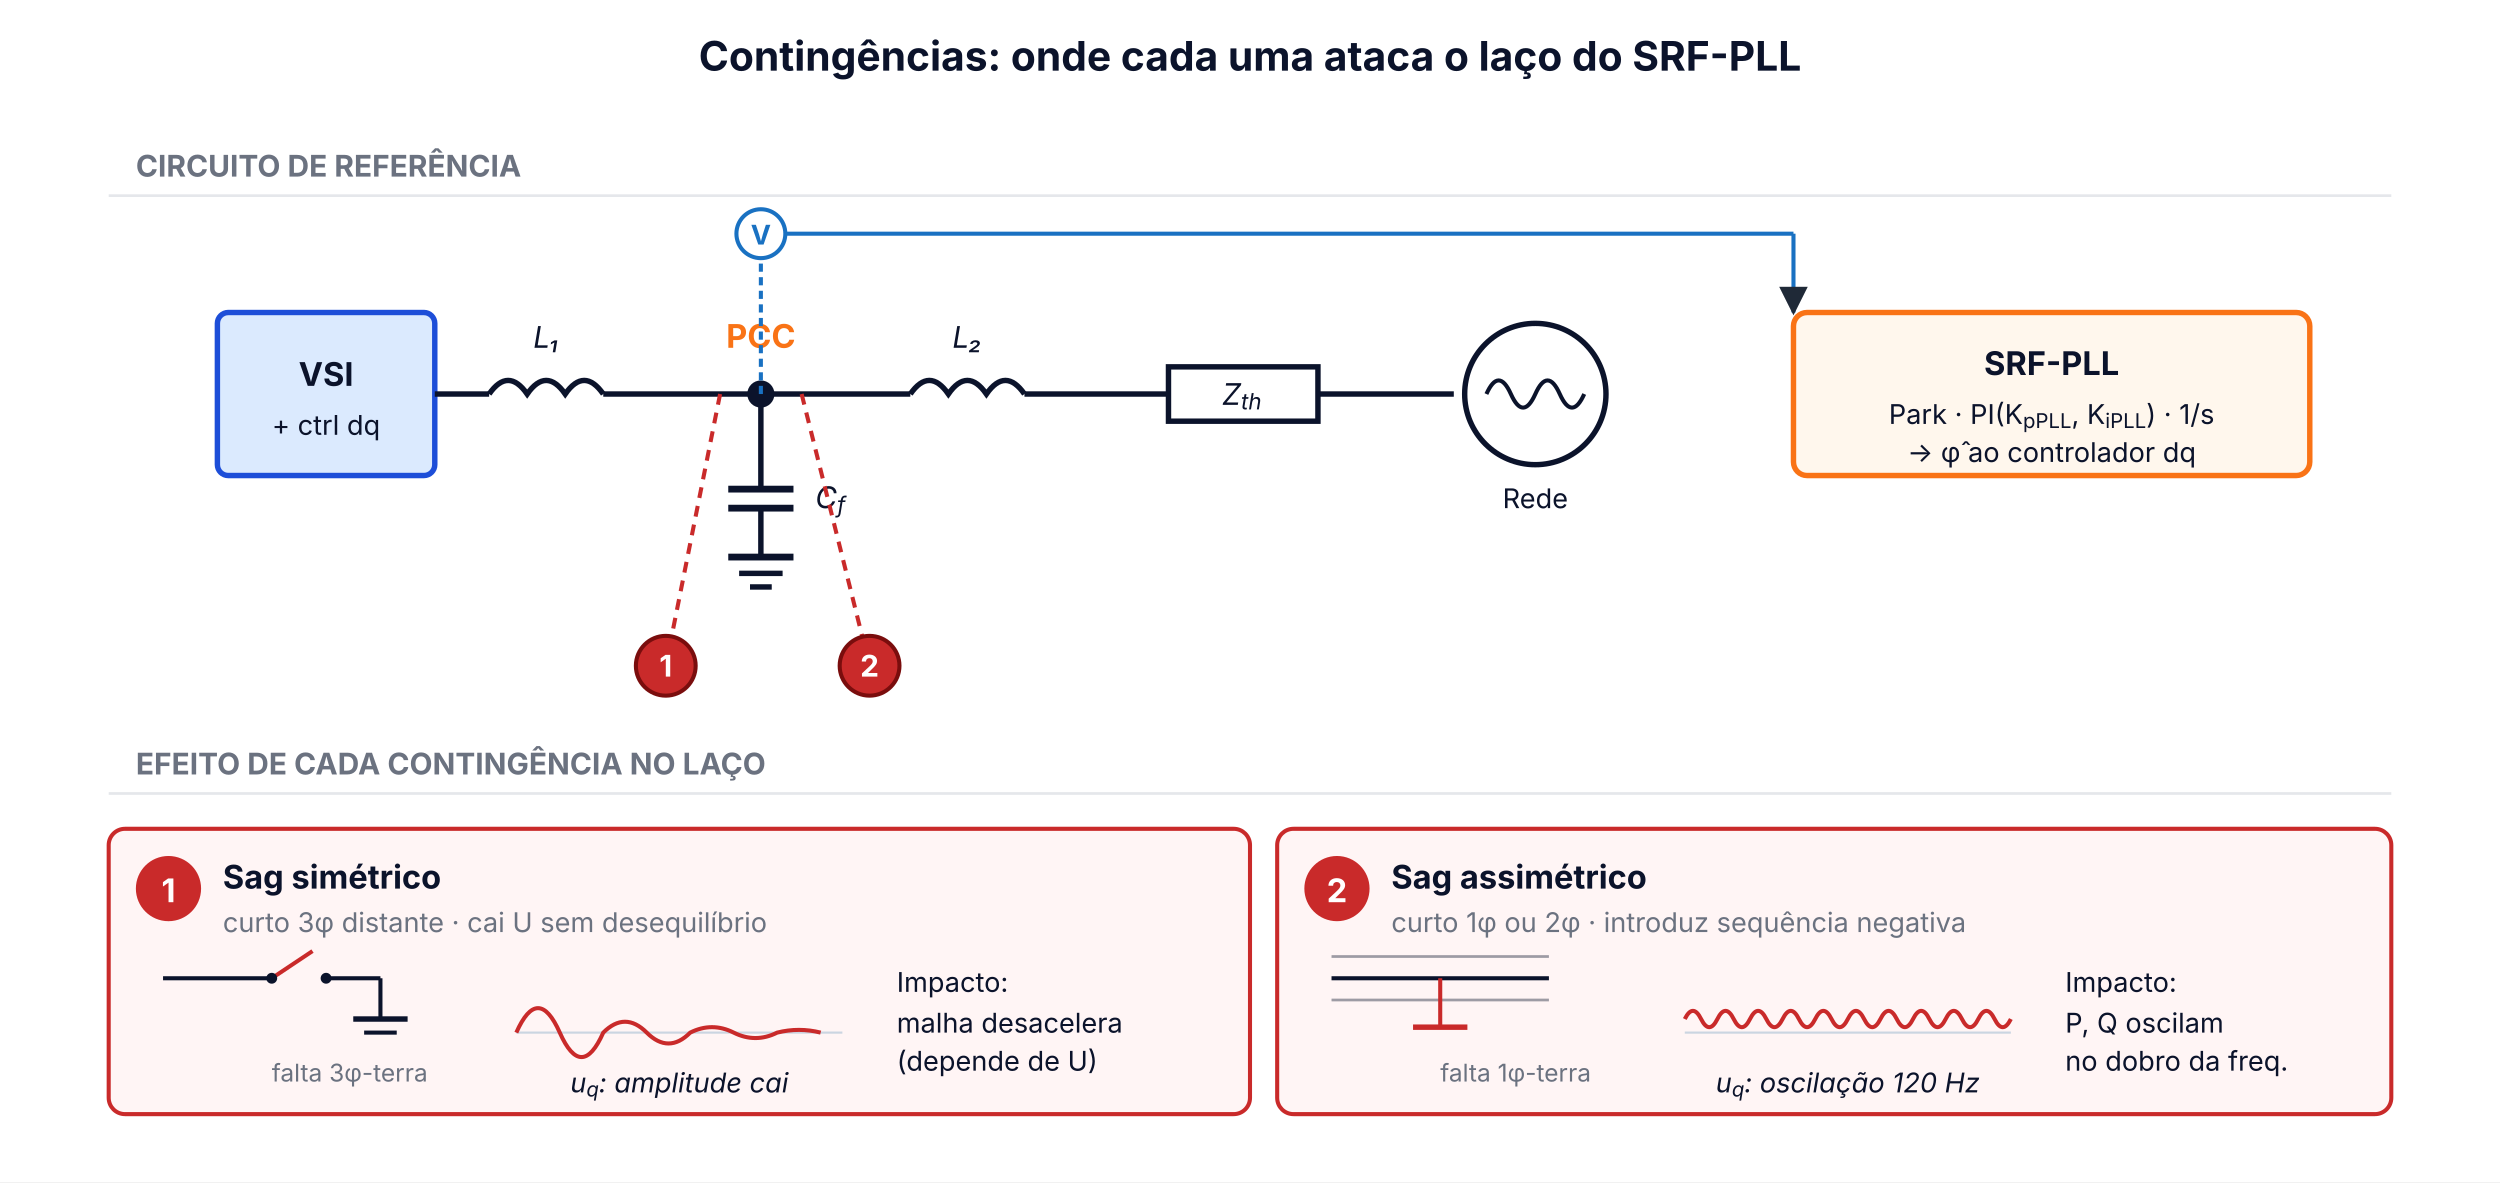
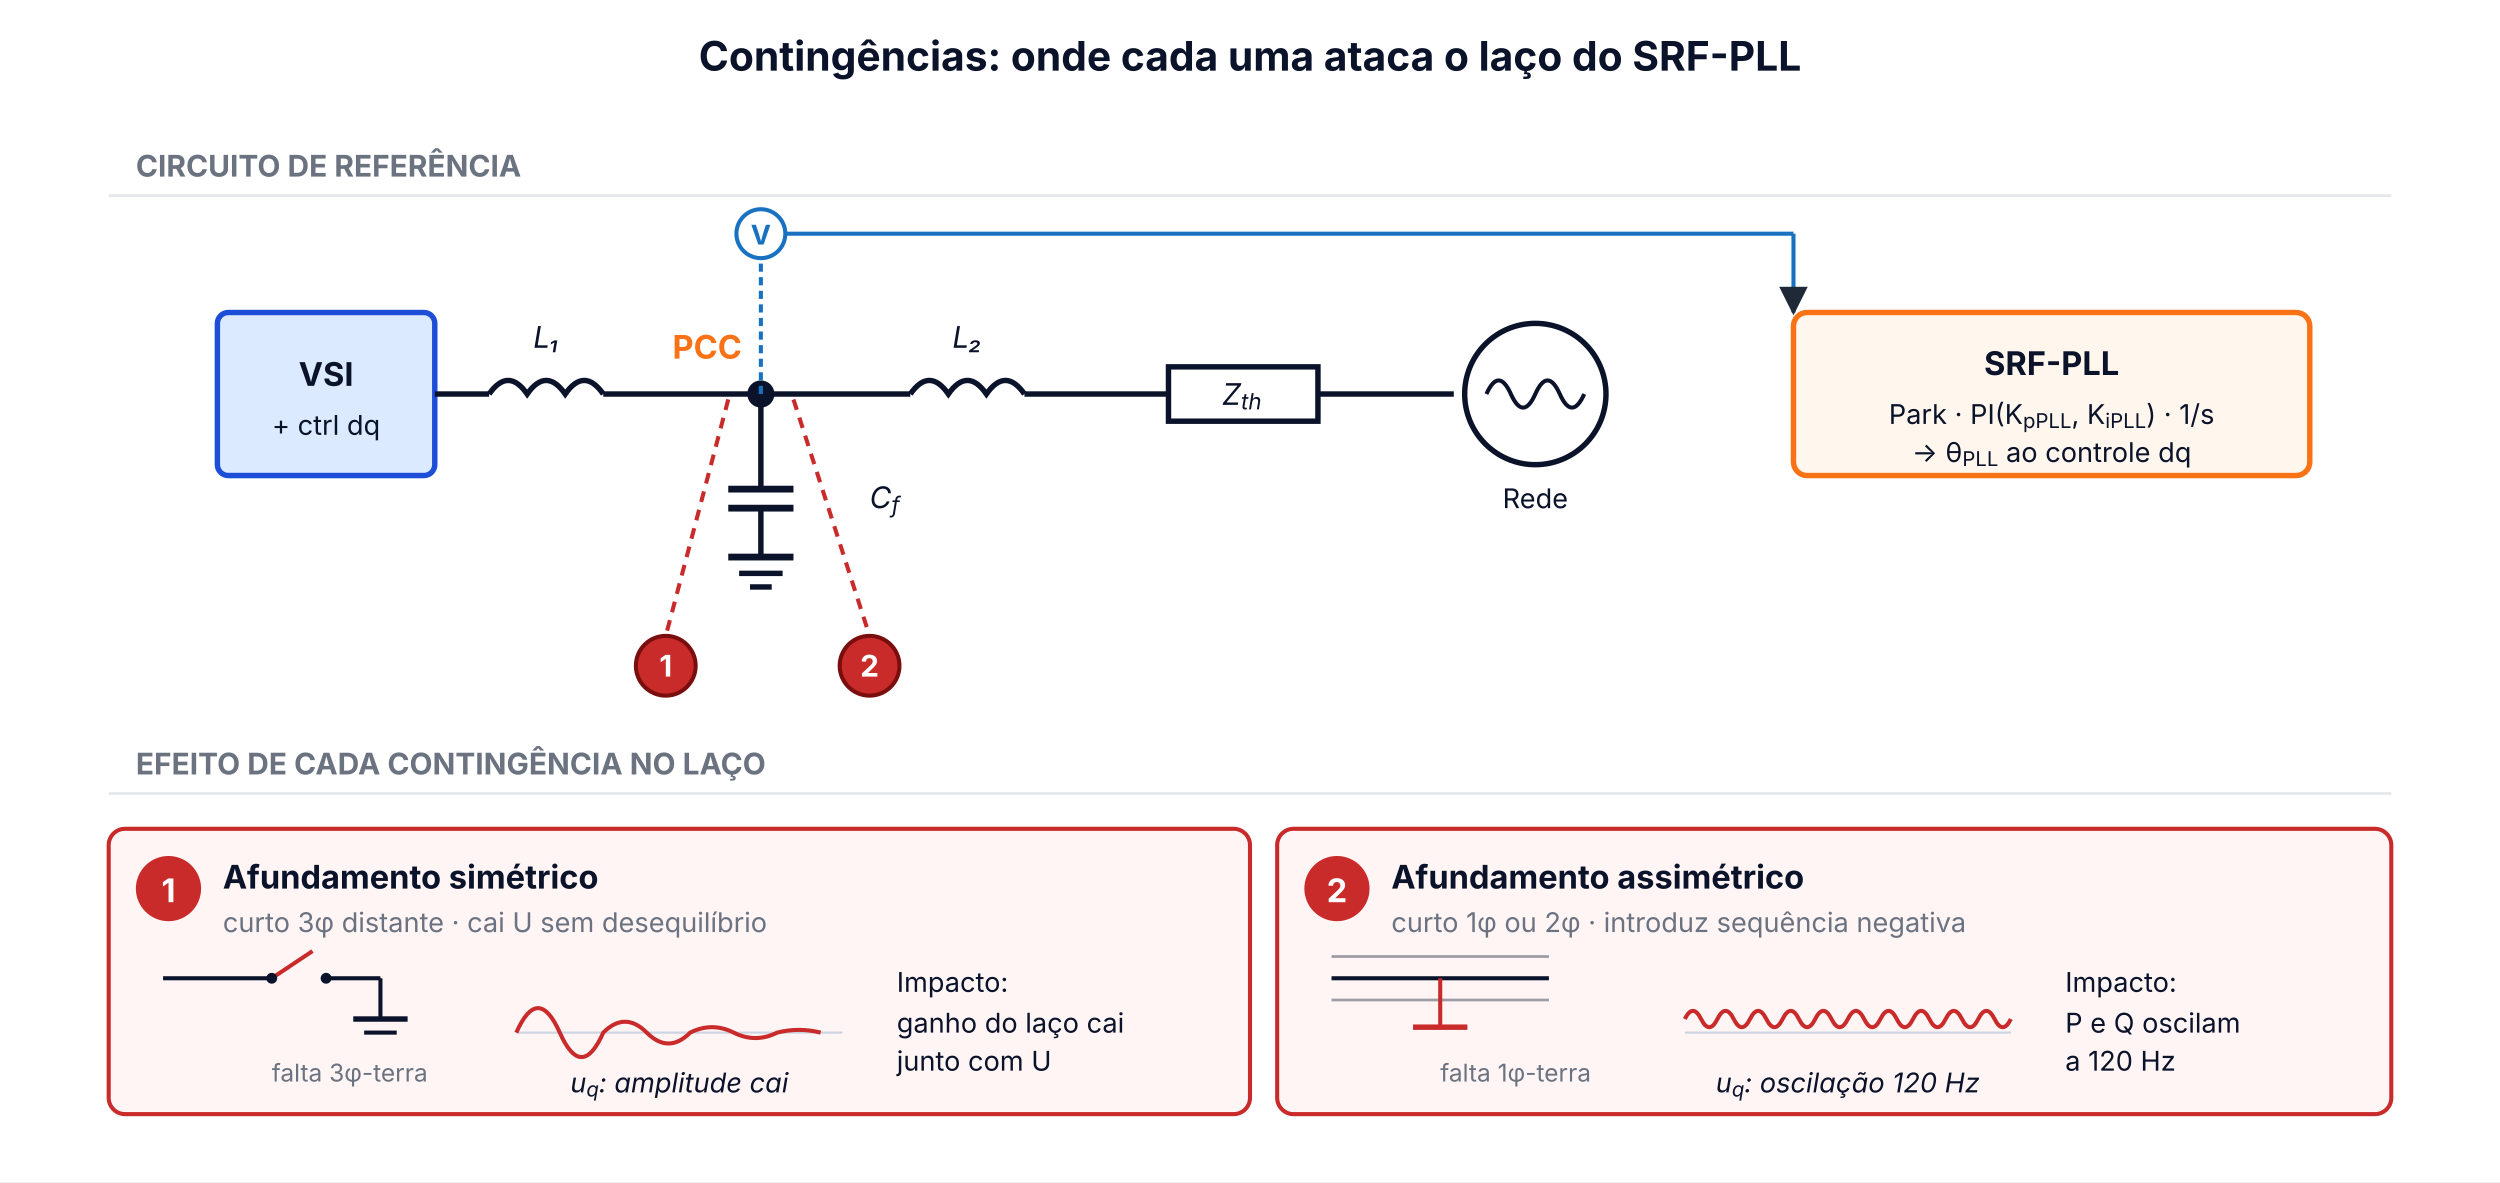
<svg xmlns="http://www.w3.org/2000/svg" viewBox="0 0 920 435" font-family="ui-sans-serif, system-ui, -apple-system, sans-serif">
  <defs>
    <marker id="aD" viewBox="0 0 10 10" refX="9" refY="5" markerWidth="7" markerHeight="7" orient="auto-start-reverse">
      <path d="M 0 0 L 10 5 L 0 10 z" fill="#1f2937" />
    </marker>
    <marker id="aR" viewBox="0 0 10 10" refX="9" refY="5" markerWidth="7" markerHeight="7" orient="auto-start-reverse">
      <path d="M 0 0 L 10 5 L 0 10 z" fill="#c92a2a" />
    </marker>
  </defs>
  <rect width="920" height="435" fill="#ffffff" />
  <text x="460" y="26" text-anchor="middle" font-size="15" font-weight="700" fill="#0B132B">
    Contingências: onde cada uma ataca o laço do SRF-PLL
  </text>
  <text x="50" y="65" font-size="11" font-weight="700" fill="#6b7280">CIRCUITO DE REFERÊNCIA</text>
  <line x1="40" y1="72" x2="880" y2="72" stroke="#e5e7eb" stroke-width="1" />
  <rect x="80" y="115" width="80" height="60" fill="#dbeafe" stroke="#1d4ed8" stroke-width="2" rx="4" />
  <text x="120" y="142" text-anchor="middle" font-size="12" font-weight="700" fill="#0B132B">VSI</text>
  <text x="120" y="160" text-anchor="middle" font-size="10" fill="#0B132B">+ ctrl dq</text>
  <line x1="160" y1="145" x2="180" y2="145" stroke="#0B132B" stroke-width="2" />
  <path d="M 180 145 q 7 -10 14 0 q 7 -10 14 0 q 7 -10 14 0" fill="none" stroke="#0B132B" stroke-width="2" />
  <text x="201" y="128" text-anchor="middle" font-size="11" font-style="italic" fill="#0B132B">L₁</text>
  <line x1="222" y1="145" x2="280" y2="145" stroke="#0B132B" stroke-width="2" />
  <circle cx="280" cy="145" r="5" fill="#0B132B" />
-   <text x="280" y="128" text-anchor="middle" font-size="12" font-weight="700" fill="#F97316">PCC</text>
+   <text x="273" y="132" text-anchor="end" font-size="12" font-weight="700" fill="#F97316">PCC</text>
  <line x1="280" y1="145" x2="280" y2="180" stroke="#0B132B" stroke-width="2" />
  <line x1="268" y1="180" x2="292" y2="180" stroke="#0B132B" stroke-width="2.5" />
  <line x1="268" y1="187" x2="292" y2="187" stroke="#0B132B" stroke-width="2.5" />
-   <text x="300" y="187" font-size="11" font-style="italic" fill="#0B132B">C<tspan baseline-shift="sub" font-size="75%">f</tspan>
+   <text x="320" y="187" font-size="11" font-style="italic" fill="#0B132B">C<tspan baseline-shift="sub" font-size="75%">f</tspan>
  </text>
  <line x1="280" y1="187" x2="280" y2="205" stroke="#0B132B" stroke-width="2" />
  <line x1="268" y1="205" x2="292" y2="205" stroke="#0B132B" stroke-width="2.5" />
  <line x1="272" y1="211" x2="288" y2="211" stroke="#0B132B" stroke-width="2" />
  <line x1="276" y1="216" x2="284" y2="216" stroke="#0B132B" stroke-width="2" />
  <line x1="280" y1="145" x2="335" y2="145" stroke="#0B132B" stroke-width="2" />
  <path d="M 335 145 q 7 -10 14 0 q 7 -10 14 0 q 7 -10 14 0" fill="none" stroke="#0B132B" stroke-width="2" />
  <text x="356" y="128" text-anchor="middle" font-size="11" font-style="italic" fill="#0B132B">L₂</text>
  <line x1="377" y1="145" x2="430" y2="145" stroke="#0B132B" stroke-width="2" />
  <rect x="430" y="135" width="55" height="20" fill="white" stroke="#0B132B" stroke-width="2" />
  <text x="457" y="149" text-anchor="middle" font-size="11" font-style="italic" fill="#0B132B">Z<tspan baseline-shift="sub" font-size="75%">th</tspan>
  </text>
  <line x1="485" y1="145" x2="535" y2="145" stroke="#0B132B" stroke-width="2" />
  <circle cx="565" cy="145" r="26" fill="white" stroke="#0B132B" stroke-width="2" />
  <path d="M 547 145 q 4.5 -10 9 0 q 4.5 10 9 0 q 4.5 -10 9 0 q 4.5 10 9 0" fill="none" stroke="#0B132B" stroke-width="1.5" />
  <text x="565" y="187" text-anchor="middle" font-size="10" fill="#0B132B">Rede</text>
  <line x1="280" y1="145" x2="280" y2="92" stroke="#1971c2" stroke-width="1.5" stroke-dasharray="3,2" />
  <circle cx="280" cy="86" r="9" fill="white" stroke="#1971c2" stroke-width="1.5" />
  <text x="280" y="90" text-anchor="middle" font-size="10" font-weight="700" fill="#1971c2">V</text>
  <rect x="660" y="115" width="190" height="60" fill="#fff7ed" stroke="#F97316" stroke-width="2" rx="5" />
  <text x="755" y="138" text-anchor="middle" font-size="12" font-weight="700" fill="#0B132B">SRF-PLL</text>
  <text x="755" y="156" text-anchor="middle" font-size="10" fill="#0B132B">Park · PI(K<tspan baseline-shift="sub" font-size="75%">pPLL</tspan>, K<tspan baseline-shift="sub" font-size="75%">iPLL</tspan>) · 1/s</text>
-   <text x="755" y="170" text-anchor="middle" font-size="10" fill="#0B132B">→ φ̂ ao controlador dq</text>
+   <text x="755" y="170" text-anchor="middle" font-size="10" fill="#0B132B">→ θ<tspan baseline-shift="sub" font-size="75%">PLL</tspan> ao controle dq</text>
  <line x1="289" y1="86" x2="660" y2="86" stroke="#1971c2" stroke-width="1.5" />
  <path d="M 660 86 L 660 115" stroke="#1971c2" stroke-width="1.5" marker-end="url(#aD)" />
  <g>
-     <line x1="265" y1="145" x2="245" y2="245" stroke="#c92a2a" stroke-width="1.5" stroke-dasharray="4,3" />
+     <line x1="268" y1="147" x2="245" y2="234" stroke="#c92a2a" stroke-width="1.5" stroke-dasharray="4,3" />
    <circle cx="245" cy="245" r="11" fill="#c92a2a" stroke="#7a0d0d" stroke-width="1.5" />
    <text x="245" y="249" text-anchor="middle" font-size="11" font-weight="700" fill="white">1</text>
  </g>
  <g>
-     <line x1="295" y1="145" x2="320" y2="245" stroke="#c92a2a" stroke-width="1.5" stroke-dasharray="4,3" />
+     <line x1="292" y1="147" x2="320" y2="234" stroke="#c92a2a" stroke-width="1.5" stroke-dasharray="4,3" />
    <circle cx="320" cy="245" r="11" fill="#c92a2a" stroke="#7a0d0d" stroke-width="1.5" />
    <text x="320" y="249" text-anchor="middle" font-size="11" font-weight="700" fill="white">2</text>
  </g>
  <text x="50" y="285" font-size="11" font-weight="700" fill="#6b7280">EFEITO DE CADA CONTINGÊNCIA NO LAÇO</text>
  <line x1="40" y1="292" x2="880" y2="292" stroke="#e5e7eb" stroke-width="1" />
  <g transform="translate(40,305)">
    <rect x="0" y="0" width="420" height="105" fill="#fff5f5" stroke="#c92a2a" stroke-width="1.5" rx="6" />
    <circle cx="22" cy="22" r="12" fill="#c92a2a" />
    <text x="22" y="27" text-anchor="middle" font-size="12" font-weight="700" fill="white">1</text>
-     <text x="42" y="22" font-size="12" font-weight="700" fill="#0B132B">Sag simétrico</text>
+     <text x="42" y="22" font-size="12" font-weight="700" fill="#0B132B">Afundamento simétrico</text>
    <text x="42" y="38" font-size="10" fill="#6b7280">curto 3φ distante · cai U sem desequilíbrio</text>
    <g transform="translate(20,55)">
      <line x1="0" y1="0" x2="40" y2="0" stroke="#0B132B" stroke-width="1.5" />
      <line x1="40" y1="0" x2="55" y2="-10" stroke="#c92a2a" stroke-width="1.5" />
      <circle cx="40" cy="0" r="2" fill="#0B132B" />
      <circle cx="60" cy="0" r="2" fill="#0B132B" />
      <line x1="60" y1="0" x2="80" y2="0" stroke="#0B132B" stroke-width="1.5" />
      <line x1="80" y1="0" x2="80" y2="15" stroke="#0B132B" stroke-width="1.5" />
      <line x1="70" y1="15" x2="90" y2="15" stroke="#0B132B" stroke-width="2" />
      <line x1="74" y1="20" x2="86" y2="20" stroke="#0B132B" stroke-width="1.5" />
      <text x="40" y="38" font-size="9" fill="#6b7280">falta 3φ-terra</text>
    </g>
    <g transform="translate(150,75)">
      <line x1="0" y1="0" x2="120" y2="0" stroke="#cbd5e1" stroke-width="0.8" />
      <path d="M 0 0 q 8 -18 16 0 q 8 18 16 0 q 8 -8 16 0 q 8 8 16 0 q 8 -4 16 0 q 8 4 16 0 q 8 -2 16 0" fill="none" stroke="#c92a2a" stroke-width="1.5" />
      <text x="60" y="22" text-anchor="middle" font-size="10" font-style="italic" fill="#0B132B">u<tspan baseline-shift="sub" font-size="75%">q</tspan>: amplitude cai</text>
    </g>
    <text x="290" y="60" font-size="10" fill="#0B132B">Impacto:</text>
-     <text x="290" y="75" font-size="10" fill="#0B132B">malha desacelera</text>
-     <text x="290" y="89" font-size="10" fill="#0B132B">(depende de U)</text>
+     <text x="290" y="75" font-size="10" fill="#0B132B">ganho do laço cai</text>
+     <text x="290" y="89" font-size="10" fill="#0B132B">junto com U</text>
  </g>
  <g transform="translate(470,305)">
    <rect x="0" y="0" width="410" height="105" fill="#fff5f5" stroke="#c92a2a" stroke-width="1.5" rx="6" />
    <circle cx="22" cy="22" r="12" fill="#c92a2a" />
    <text x="22" y="27" text-anchor="middle" font-size="12" font-weight="700" fill="white">2</text>
-     <text x="42" y="22" font-size="12" font-weight="700" fill="#0B132B">Sag assimétrico</text>
+     <text x="42" y="22" font-size="12" font-weight="700" fill="#0B132B">Afundamento assimétrico</text>
    <text x="42" y="38" font-size="10" fill="#6b7280">curto 1φ ou 2φ · introduz sequência negativa</text>
    <g transform="translate(20,55)">
      <line x1="0" y1="-8" x2="80" y2="-8" stroke="#0B132B" stroke-width="1" opacity="0.4" />
      <line x1="0" y1="0" x2="80" y2="0" stroke="#0B132B" stroke-width="1.5" />
      <line x1="0" y1="8" x2="80" y2="8" stroke="#0B132B" stroke-width="1" opacity="0.4" />
      <line x1="40" y1="0" x2="40" y2="18" stroke="#c92a2a" stroke-width="1.5" />
      <line x1="30" y1="18" x2="50" y2="18" stroke="#c92a2a" stroke-width="2" />
      <text x="40" y="38" font-size="9" fill="#6b7280">falta 1φ-terra</text>
    </g>
    <g transform="translate(150,75)">
      <line x1="0" y1="0" x2="120" y2="0" stroke="#cbd5e1" stroke-width="0.8" />
      <path d="M 0 -5 q 3 -6 6 0 q 3 6 6 0 q 3 -6 6 0 q 3 6 6 0 q 3 -6 6 0 q 3 6 6 0 q 3 -6 6 0 q 3 6 6 0 q 3 -6 6 0 q 3 6 6 0 q 3 -6 6 0 q 3 6 6 0 q 3 -6 6 0 q 3 6 6 0 q 3 -6 6 0 q 3 6 6 0 q 3 -6 6 0 q 3 6 6 0 q 3 -6 6 0 q 3 6 6 0" fill="none" stroke="#c92a2a" stroke-width="1.5" />
      <text x="60" y="22" text-anchor="middle" font-size="10" font-style="italic" fill="#0B132B">u<tspan baseline-shift="sub" font-size="75%">q</tspan>: oscilação 120 Hz</text>
    </g>
    <text x="290" y="60" font-size="10" fill="#0B132B">Impacto:</text>
-     <text x="290" y="75" font-size="10" fill="#0B132B">P, Q oscilam</text>
-     <text x="290" y="89" font-size="10" fill="#0B132B">no dobro da freq.</text>
+     <text x="290" y="75" font-size="10" fill="#0B132B">P e Q oscilam</text>
+     <text x="290" y="89" font-size="10" fill="#0B132B">a 120 Hz</text>
  </g>
</svg>
